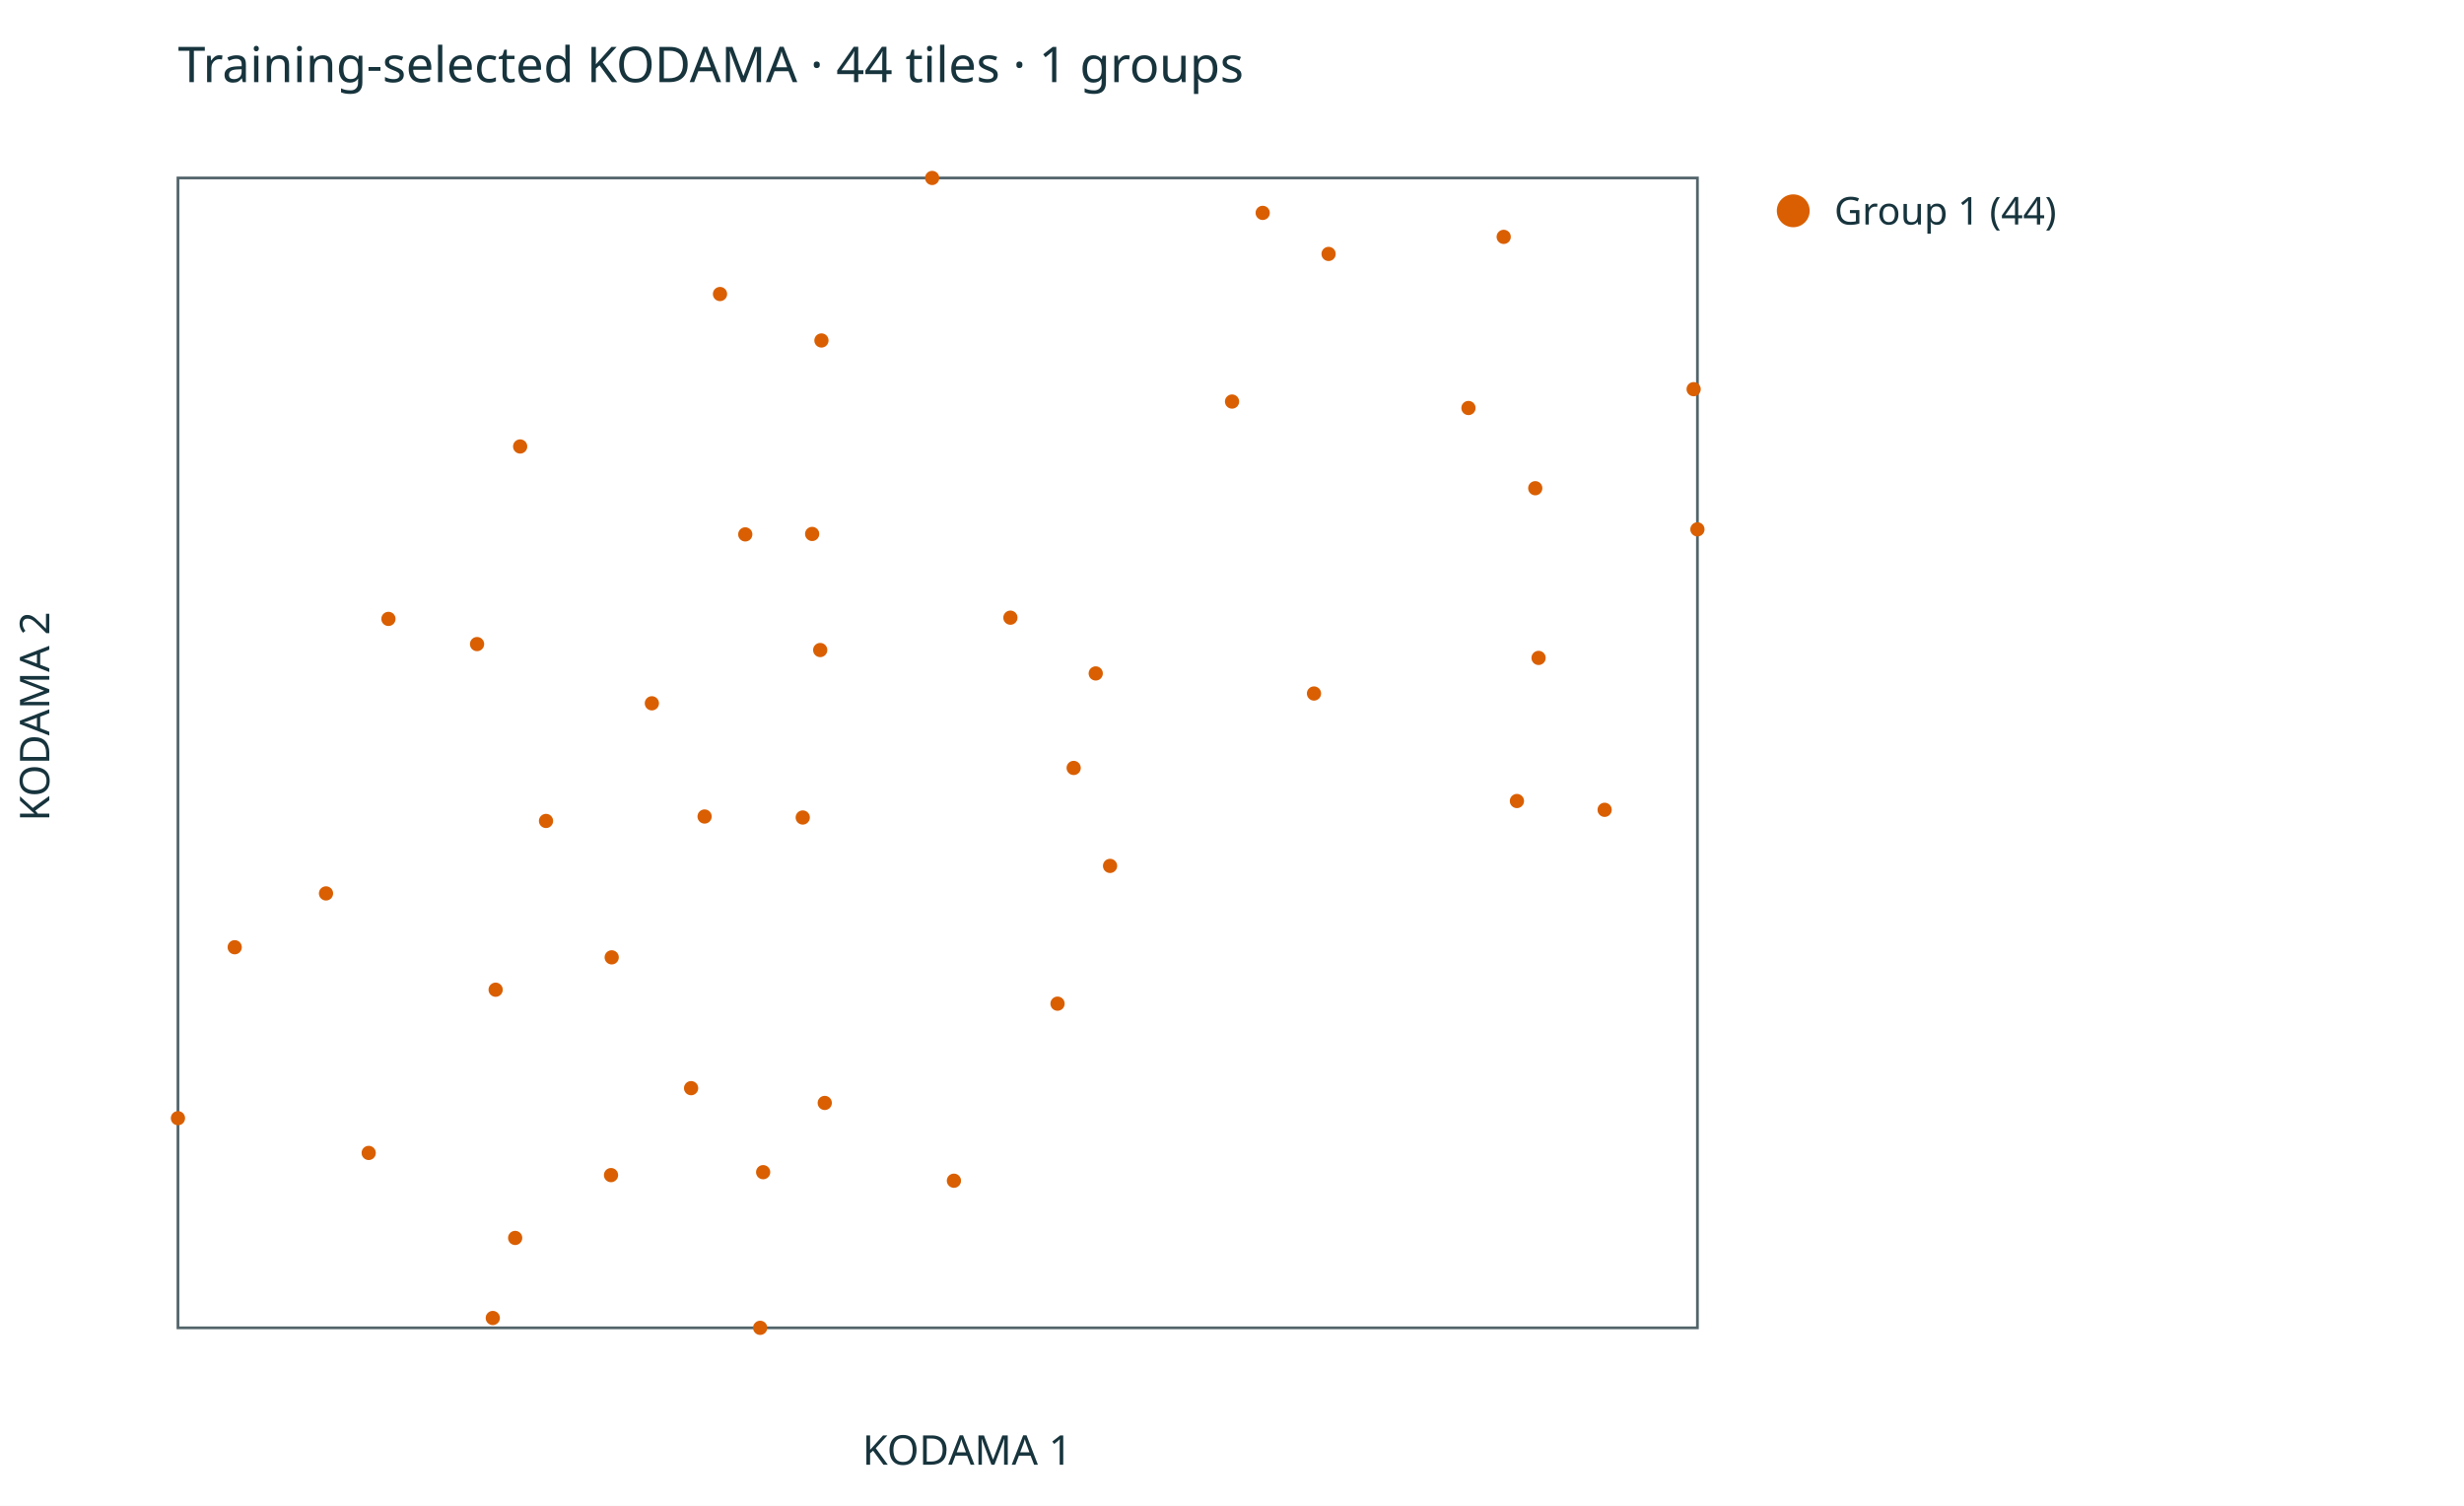
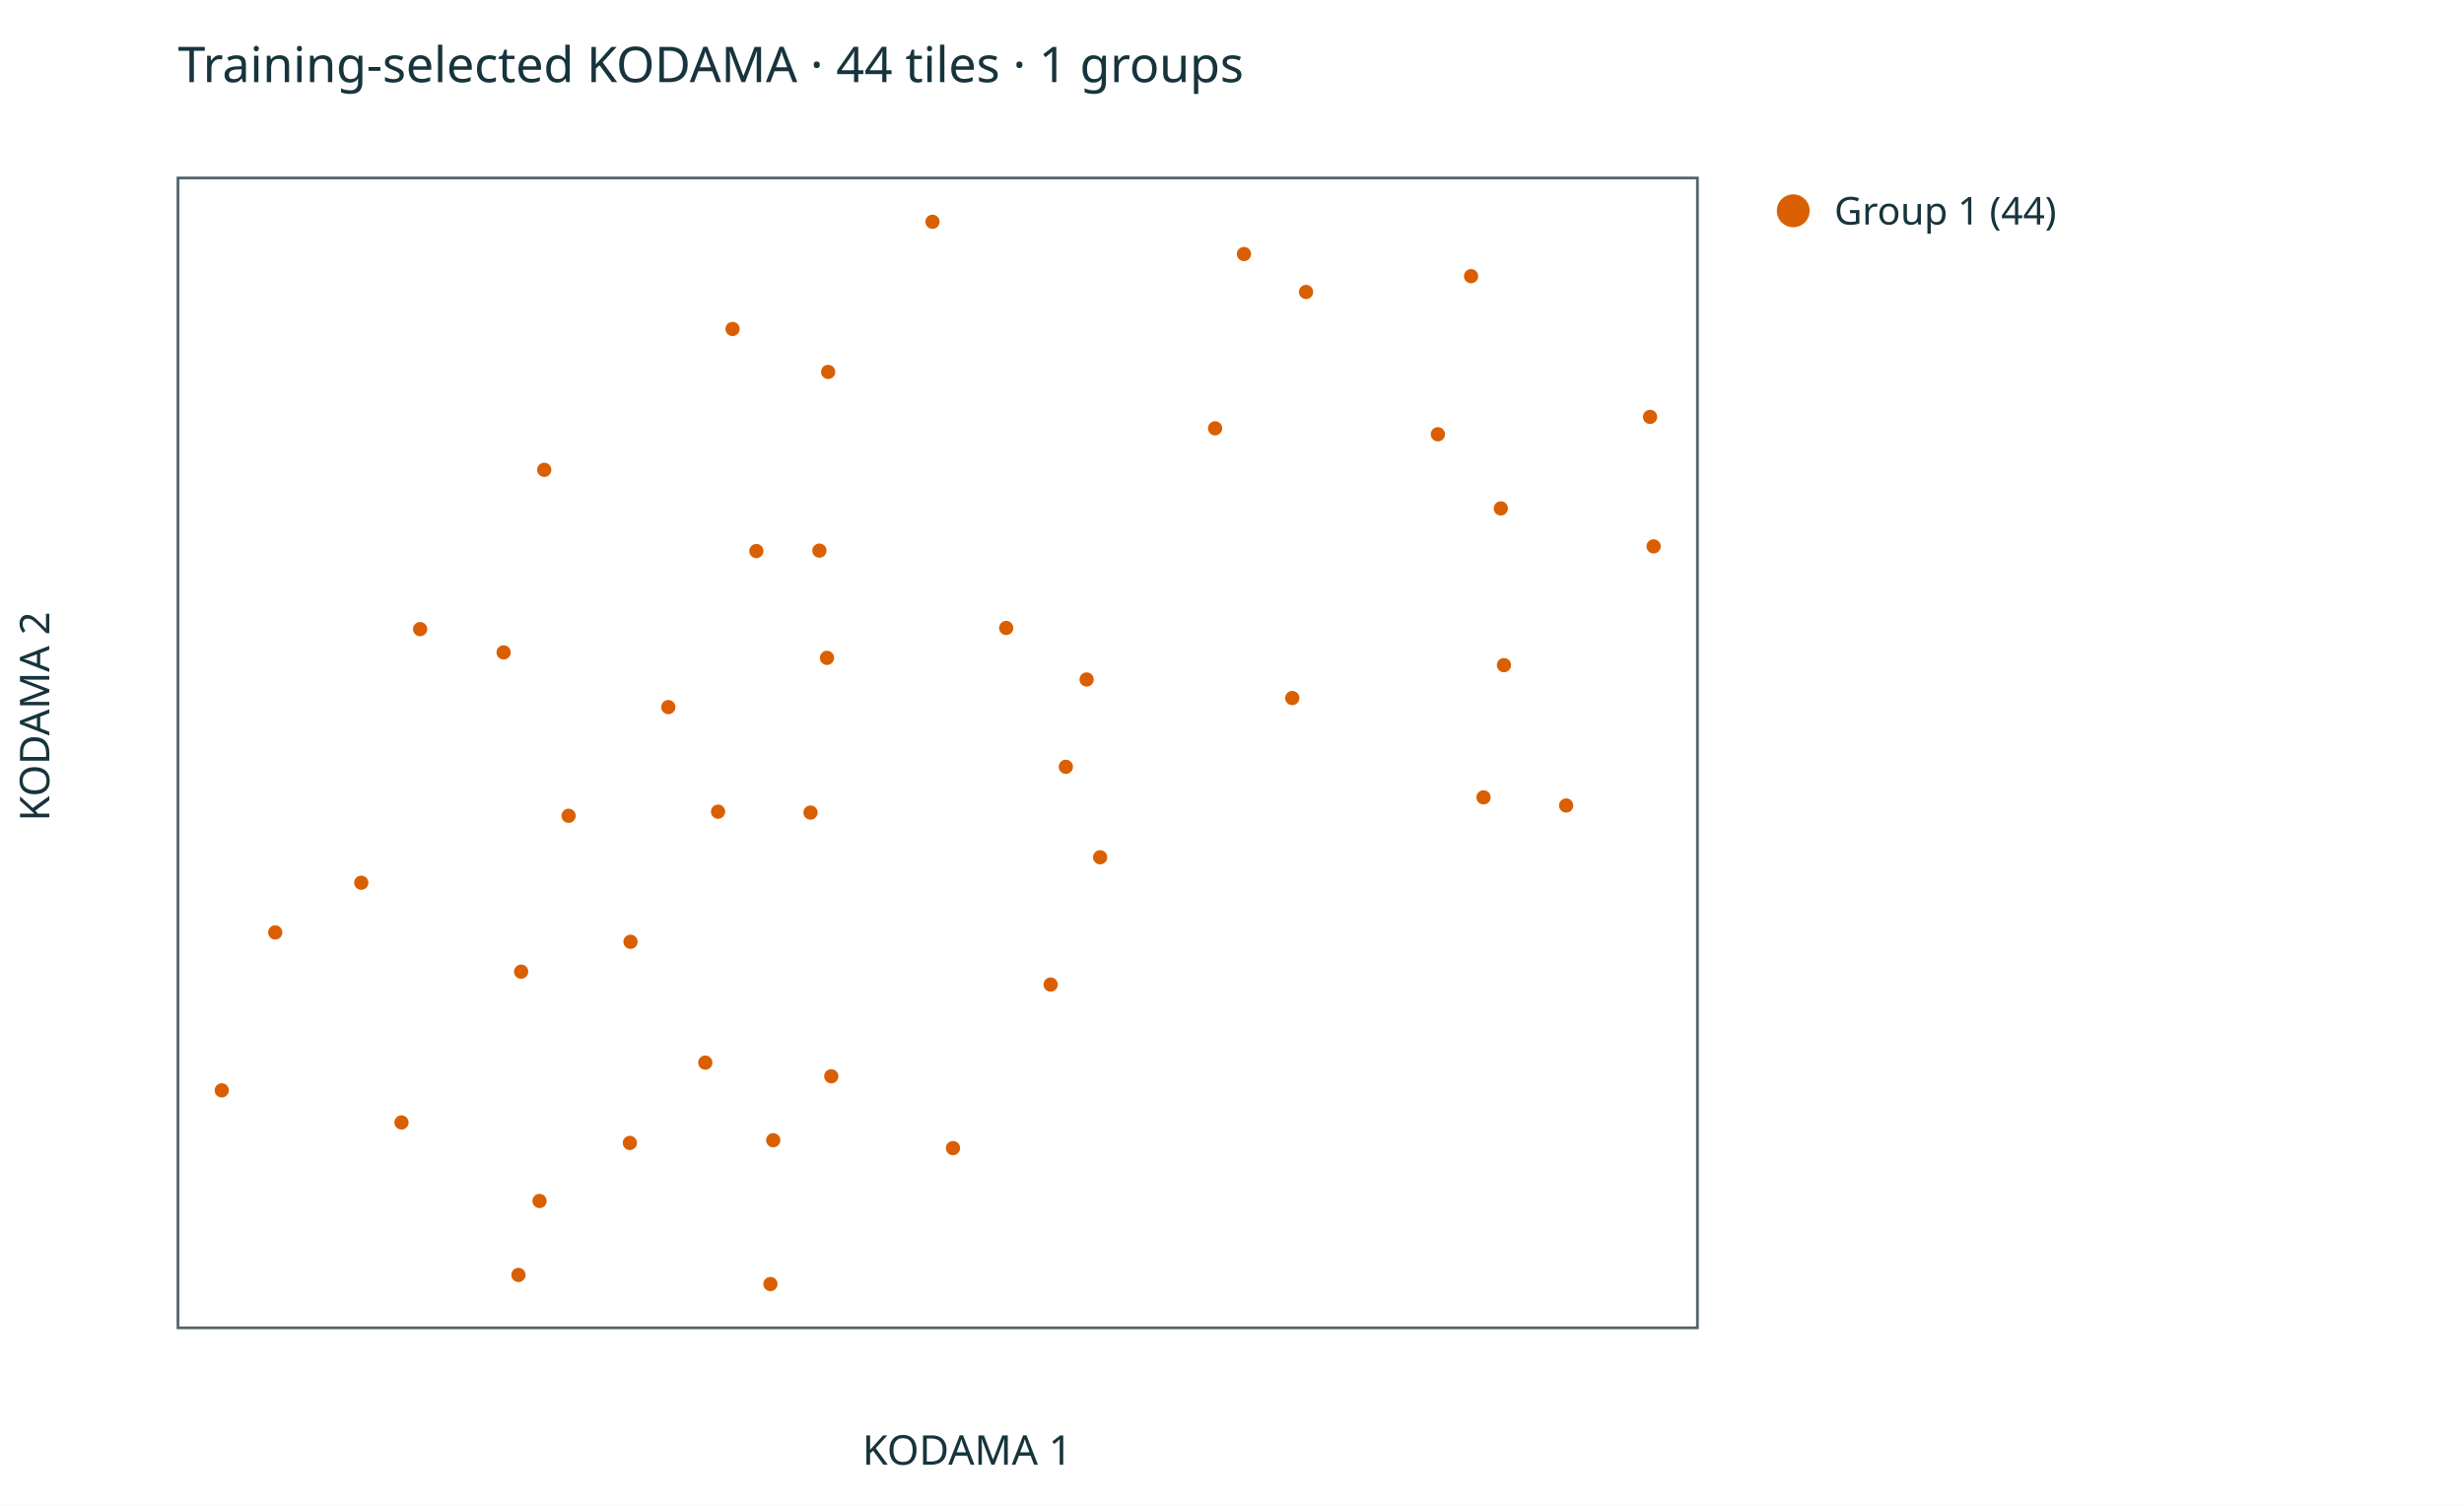
<svg xmlns="http://www.w3.org/2000/svg" width="900" height="550" viewBox="0 0 900 550">
  <rect width="900" height="550" fill="#fff" />
  <text x="65" y="30" font-family="sans-serif" font-size="18" fill="#17343d">Training-selected KODAMA · 44 tiles · 1 groups</text>
  <rect x="65" y="65" width="555" height="420" fill="#fff" stroke="#52646a" />
  <text x="315" y="535" font-family="sans-serif" font-size="15" fill="#17343d">KODAMA 1</text>
  <text x="18" y="300" transform="rotate(-90 18 300)" font-family="sans-serif" font-size="15" fill="#17343d">KODAMA 2</text>
-   <circle cx="554.07" cy="292.58" r="2.6" fill="#d95f02" />
-   <circle cx="620.00" cy="193.35" r="2.6" fill="#d95f02" />
-   <circle cx="392.17" cy="280.50" r="2.6" fill="#d95f02" />
-   <circle cx="141.88" cy="226.06" r="2.6" fill="#d95f02" />
-   <circle cx="299.59" cy="237.43" r="2.6" fill="#d95f02" />
-   <circle cx="300.04" cy="124.36" r="2.6" fill="#d95f02" />
-   <circle cx="536.37" cy="149.03" r="2.6" fill="#d95f02" />
-   <circle cx="479.95" cy="253.31" r="2.6" fill="#d95f02" />
-   <circle cx="549.24" cy="86.52" r="2.6" fill="#d95f02" />
-   <circle cx="223.18" cy="429.22" r="2.6" fill="#d95f02" />
-   <circle cx="223.43" cy="349.68" r="2.6" fill="#d95f02" />
-   <circle cx="262.99" cy="107.40" r="2.6" fill="#d95f02" />
-   <circle cx="272.22" cy="195.19" r="2.6" fill="#d95f02" />
-   <circle cx="278.75" cy="428.15" r="2.6" fill="#d95f02" />
-   <circle cx="560.77" cy="178.33" r="2.6" fill="#d95f02" />
-   <circle cx="461.21" cy="77.76" r="2.6" fill="#d95f02" />
-   <circle cx="257.36" cy="298.24" r="2.6" fill="#d95f02" />
-   <circle cx="188.17" cy="452.17" r="2.6" fill="#d95f02" />
-   <circle cx="85.73" cy="345.99" r="2.6" fill="#d95f02" />
-   <circle cx="561.98" cy="240.31" r="2.6" fill="#d95f02" />
-   <circle cx="586.11" cy="295.79" r="2.6" fill="#d95f02" />
-   <circle cx="180.00" cy="481.41" r="2.6" fill="#d95f02" />
-   <circle cx="174.25" cy="235.26" r="2.6" fill="#d95f02" />
-   <circle cx="293.21" cy="298.60" r="2.6" fill="#d95f02" />
-   <circle cx="277.66" cy="485.00" r="2.6" fill="#d95f02" />
-   <circle cx="134.67" cy="421.12" r="2.6" fill="#d95f02" />
-   <circle cx="450.02" cy="146.67" r="2.6" fill="#d95f02" />
-   <circle cx="485.28" cy="92.75" r="2.6" fill="#d95f02" />
-   <circle cx="189.99" cy="163.08" r="2.6" fill="#d95f02" />
-   <circle cx="405.46" cy="316.28" r="2.6" fill="#d95f02" />
-   <circle cx="181.04" cy="361.50" r="2.6" fill="#d95f02" />
-   <circle cx="400.23" cy="245.98" r="2.6" fill="#d95f02" />
-   <circle cx="65.00" cy="408.43" r="2.6" fill="#d95f02" />
-   <circle cx="301.25" cy="402.86" r="2.6" fill="#d95f02" />
-   <circle cx="119.08" cy="326.33" r="2.6" fill="#d95f02" />
-   <circle cx="348.43" cy="431.27" r="2.6" fill="#d95f02" />
-   <circle cx="296.65" cy="195.03" r="2.6" fill="#d95f02" />
-   <circle cx="618.62" cy="142.15" r="2.6" fill="#d95f02" />
-   <circle cx="369.06" cy="225.61" r="2.6" fill="#d95f02" />
-   <circle cx="340.48" cy="65.00" r="2.6" fill="#d95f02" />
-   <circle cx="199.44" cy="299.86" r="2.6" fill="#d95f02" />
-   <circle cx="238.10" cy="256.89" r="2.6" fill="#d95f02" />
-   <circle cx="252.43" cy="397.46" r="2.6" fill="#d95f02" />
-   <circle cx="386.28" cy="366.60" r="2.6" fill="#d95f02" />
+   <circle cx="541.87" cy="291.24" r="2.6" fill="#d95f02" />
+   <circle cx="604.00" cy="199.57" r="2.6" fill="#d95f02" />
+   <circle cx="389.31" cy="280.08" r="2.6" fill="#d95f02" />
+   <circle cx="153.45" cy="229.79" r="2.6" fill="#d95f02" />
+   <circle cx="302.06" cy="240.29" r="2.6" fill="#d95f02" />
+   <circle cx="302.49" cy="135.84" r="2.6" fill="#d95f02" />
+   <circle cx="525.19" cy="158.63" r="2.6" fill="#d95f02" />
+   <circle cx="472.02" cy="254.96" r="2.6" fill="#d95f02" />
+   <circle cx="537.32" cy="100.88" r="2.6" fill="#d95f02" />
+   <circle cx="230.06" cy="417.47" r="2.6" fill="#d95f02" />
+   <circle cx="230.30" cy="343.99" r="2.6" fill="#d95f02" />
+   <circle cx="267.57" cy="120.17" r="2.6" fill="#d95f02" />
+   <circle cx="276.27" cy="201.27" r="2.6" fill="#d95f02" />
+   <circle cx="282.43" cy="416.48" r="2.6" fill="#d95f02" />
+   <circle cx="548.19" cy="185.70" r="2.6" fill="#d95f02" />
+   <circle cx="454.37" cy="92.79" r="2.6" fill="#d95f02" />
+   <circle cx="262.27" cy="296.47" r="2.6" fill="#d95f02" />
+   <circle cx="197.07" cy="438.67" r="2.6" fill="#d95f02" />
+   <circle cx="100.53" cy="340.58" r="2.6" fill="#d95f02" />
+   <circle cx="549.33" cy="242.95" r="2.6" fill="#d95f02" />
+   <circle cx="572.06" cy="294.21" r="2.6" fill="#d95f02" />
+   <circle cx="189.37" cy="465.68" r="2.6" fill="#d95f02" />
+   <circle cx="183.95" cy="238.29" r="2.6" fill="#d95f02" />
+   <circle cx="296.05" cy="296.80" r="2.6" fill="#d95f02" />
+   <circle cx="281.40" cy="469.00" r="2.6" fill="#d95f02" />
+   <circle cx="146.65" cy="409.99" r="2.6" fill="#d95f02" />
+   <circle cx="443.82" cy="156.45" r="2.6" fill="#d95f02" />
+   <circle cx="477.05" cy="106.64" r="2.6" fill="#d95f02" />
+   <circle cx="198.78" cy="171.61" r="2.6" fill="#d95f02" />
+   <circle cx="401.83" cy="313.13" r="2.6" fill="#d95f02" />
+   <circle cx="190.35" cy="354.91" r="2.6" fill="#d95f02" />
+   <circle cx="396.90" cy="248.19" r="2.6" fill="#d95f02" />
+   <circle cx="81.00" cy="398.26" r="2.6" fill="#d95f02" />
+   <circle cx="303.63" cy="393.12" r="2.6" fill="#d95f02" />
+   <circle cx="131.96" cy="322.42" r="2.6" fill="#d95f02" />
+   <circle cx="348.09" cy="419.36" r="2.6" fill="#d95f02" />
+   <circle cx="299.29" cy="201.12" r="2.6" fill="#d95f02" />
+   <circle cx="602.70" cy="152.27" r="2.6" fill="#d95f02" />
+   <circle cx="367.53" cy="229.37" r="2.6" fill="#d95f02" />
+   <circle cx="340.60" cy="81.00" r="2.6" fill="#d95f02" />
+   <circle cx="207.69" cy="297.97" r="2.6" fill="#d95f02" />
+   <circle cx="244.12" cy="258.27" r="2.6" fill="#d95f02" />
+   <circle cx="257.62" cy="388.13" r="2.6" fill="#d95f02" />
+   <circle cx="383.76" cy="359.62" r="2.6" fill="#d95f02" />
  <circle cx="655" cy="77" r="6" fill="#d95f02" />
  <text x="670" y="82" font-family="sans-serif" font-size="14" fill="#17343d">Group 1 (44)</text>
</svg>
